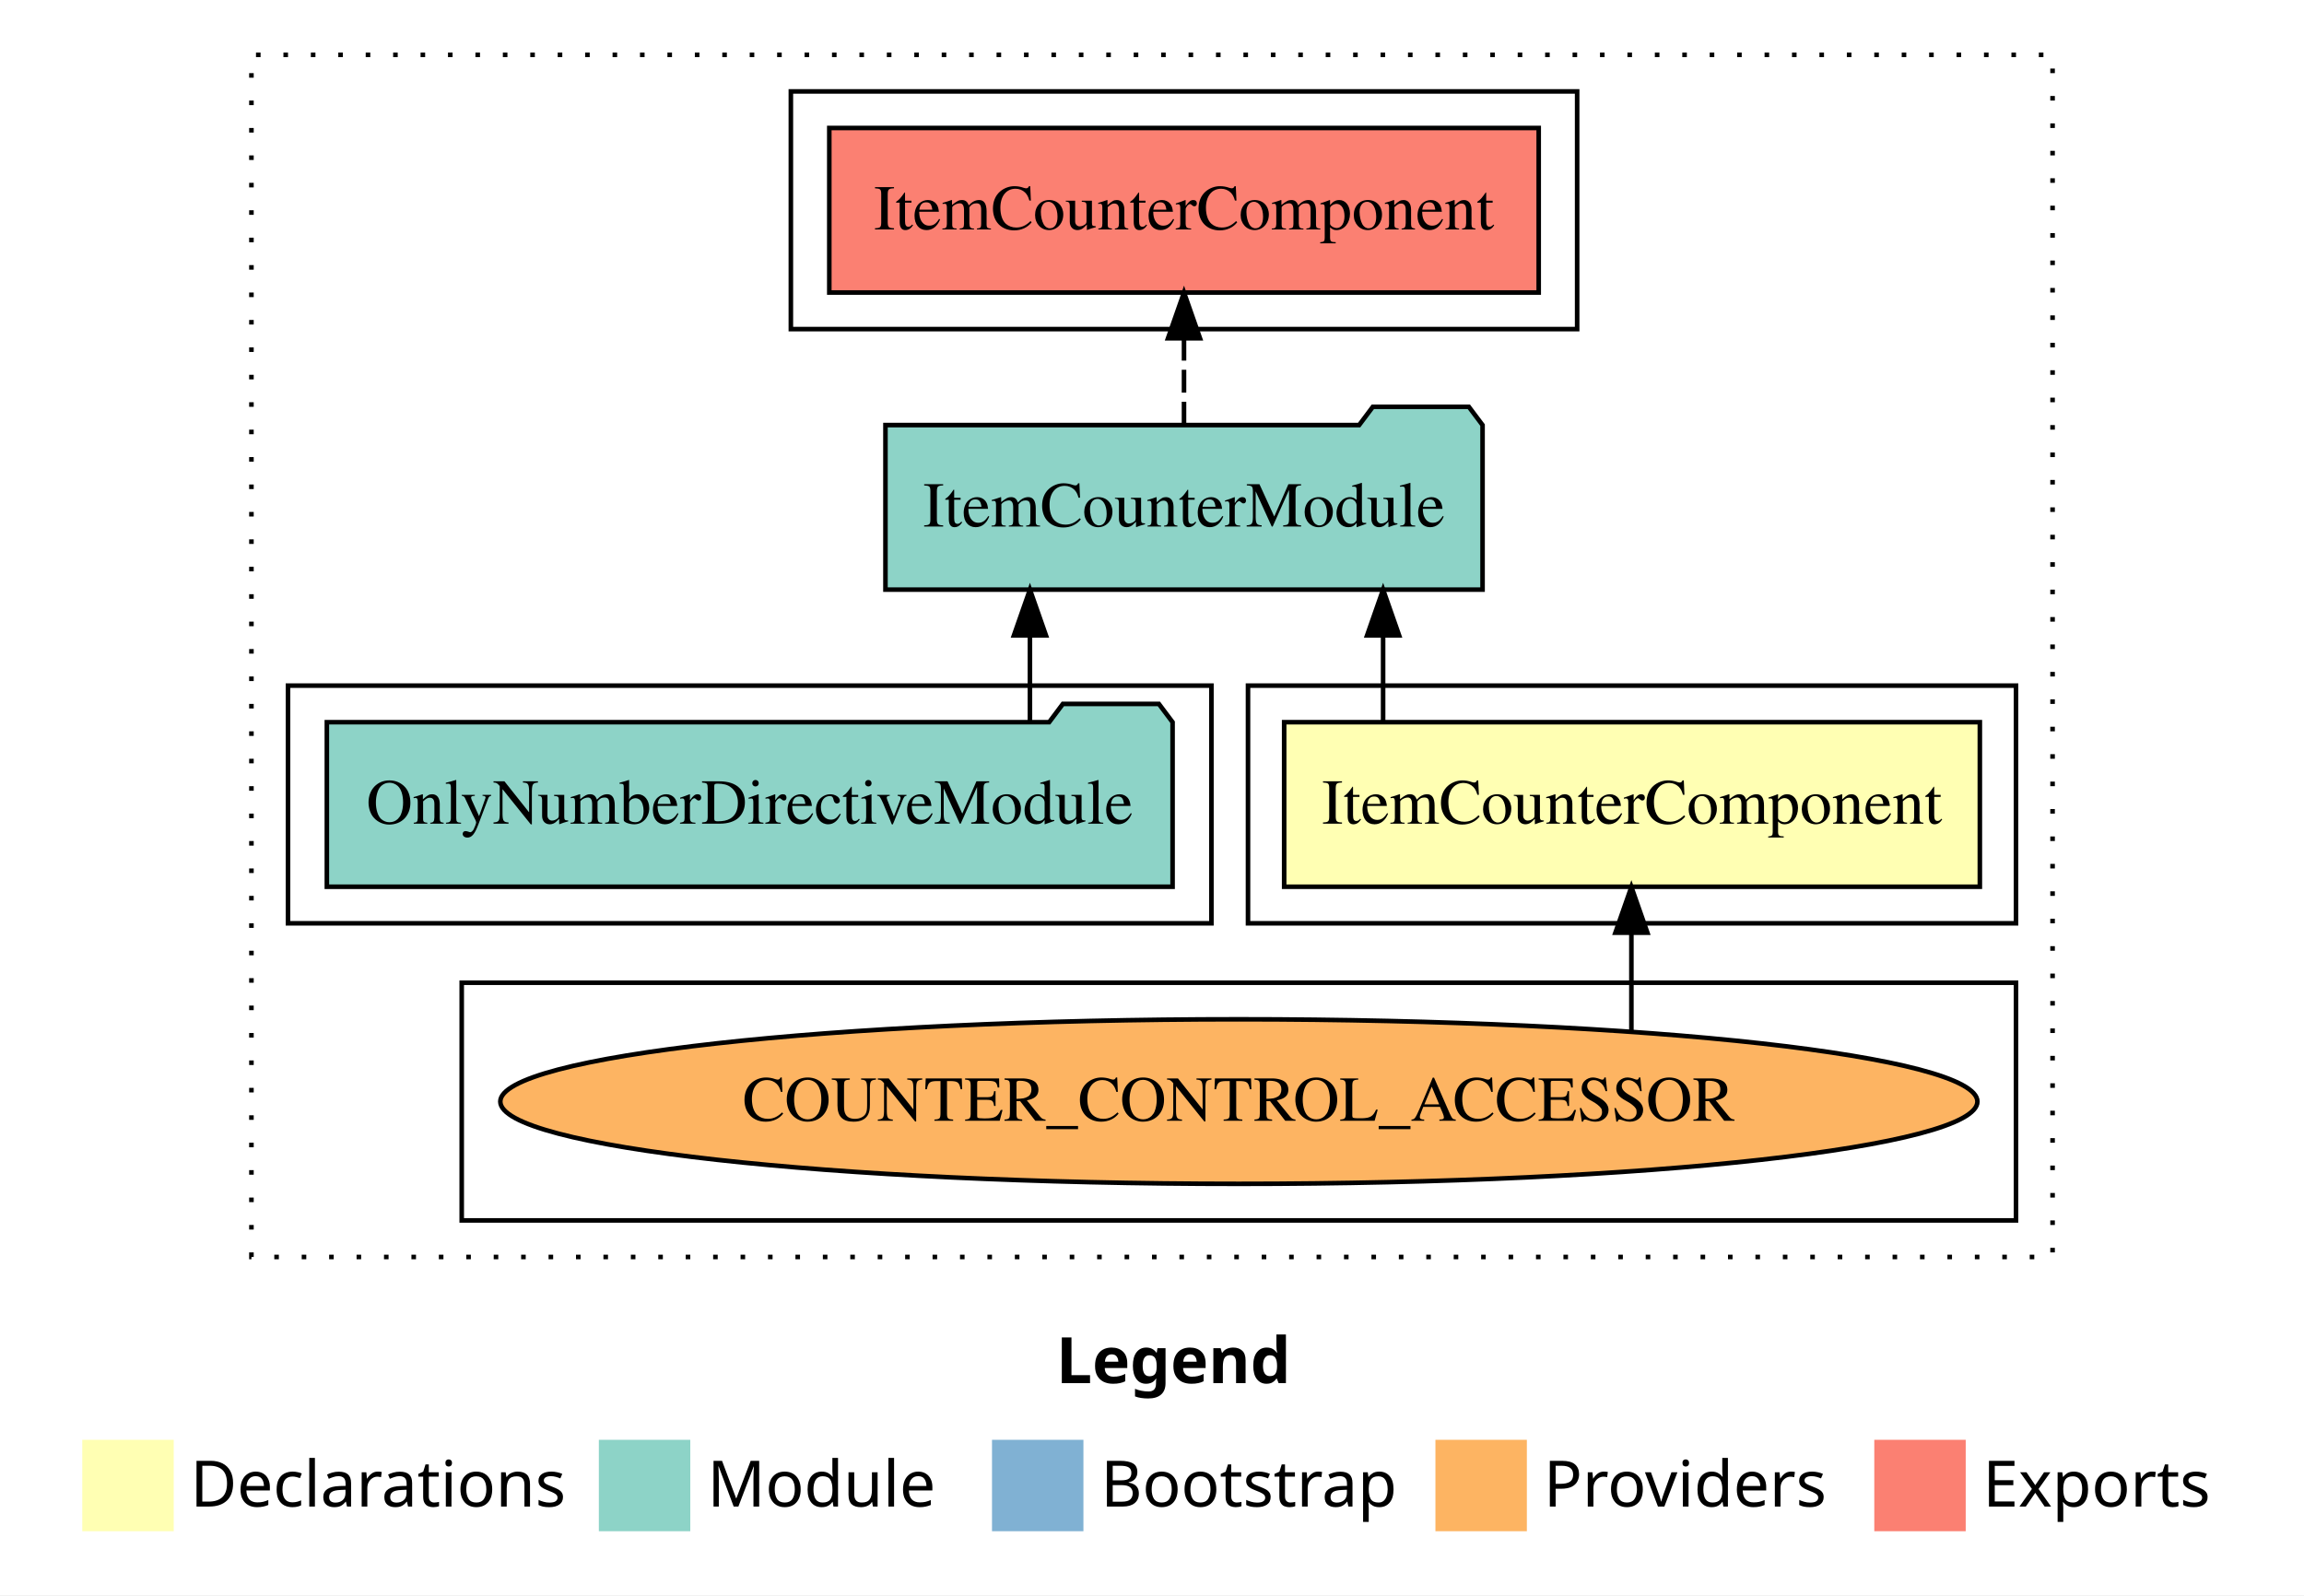
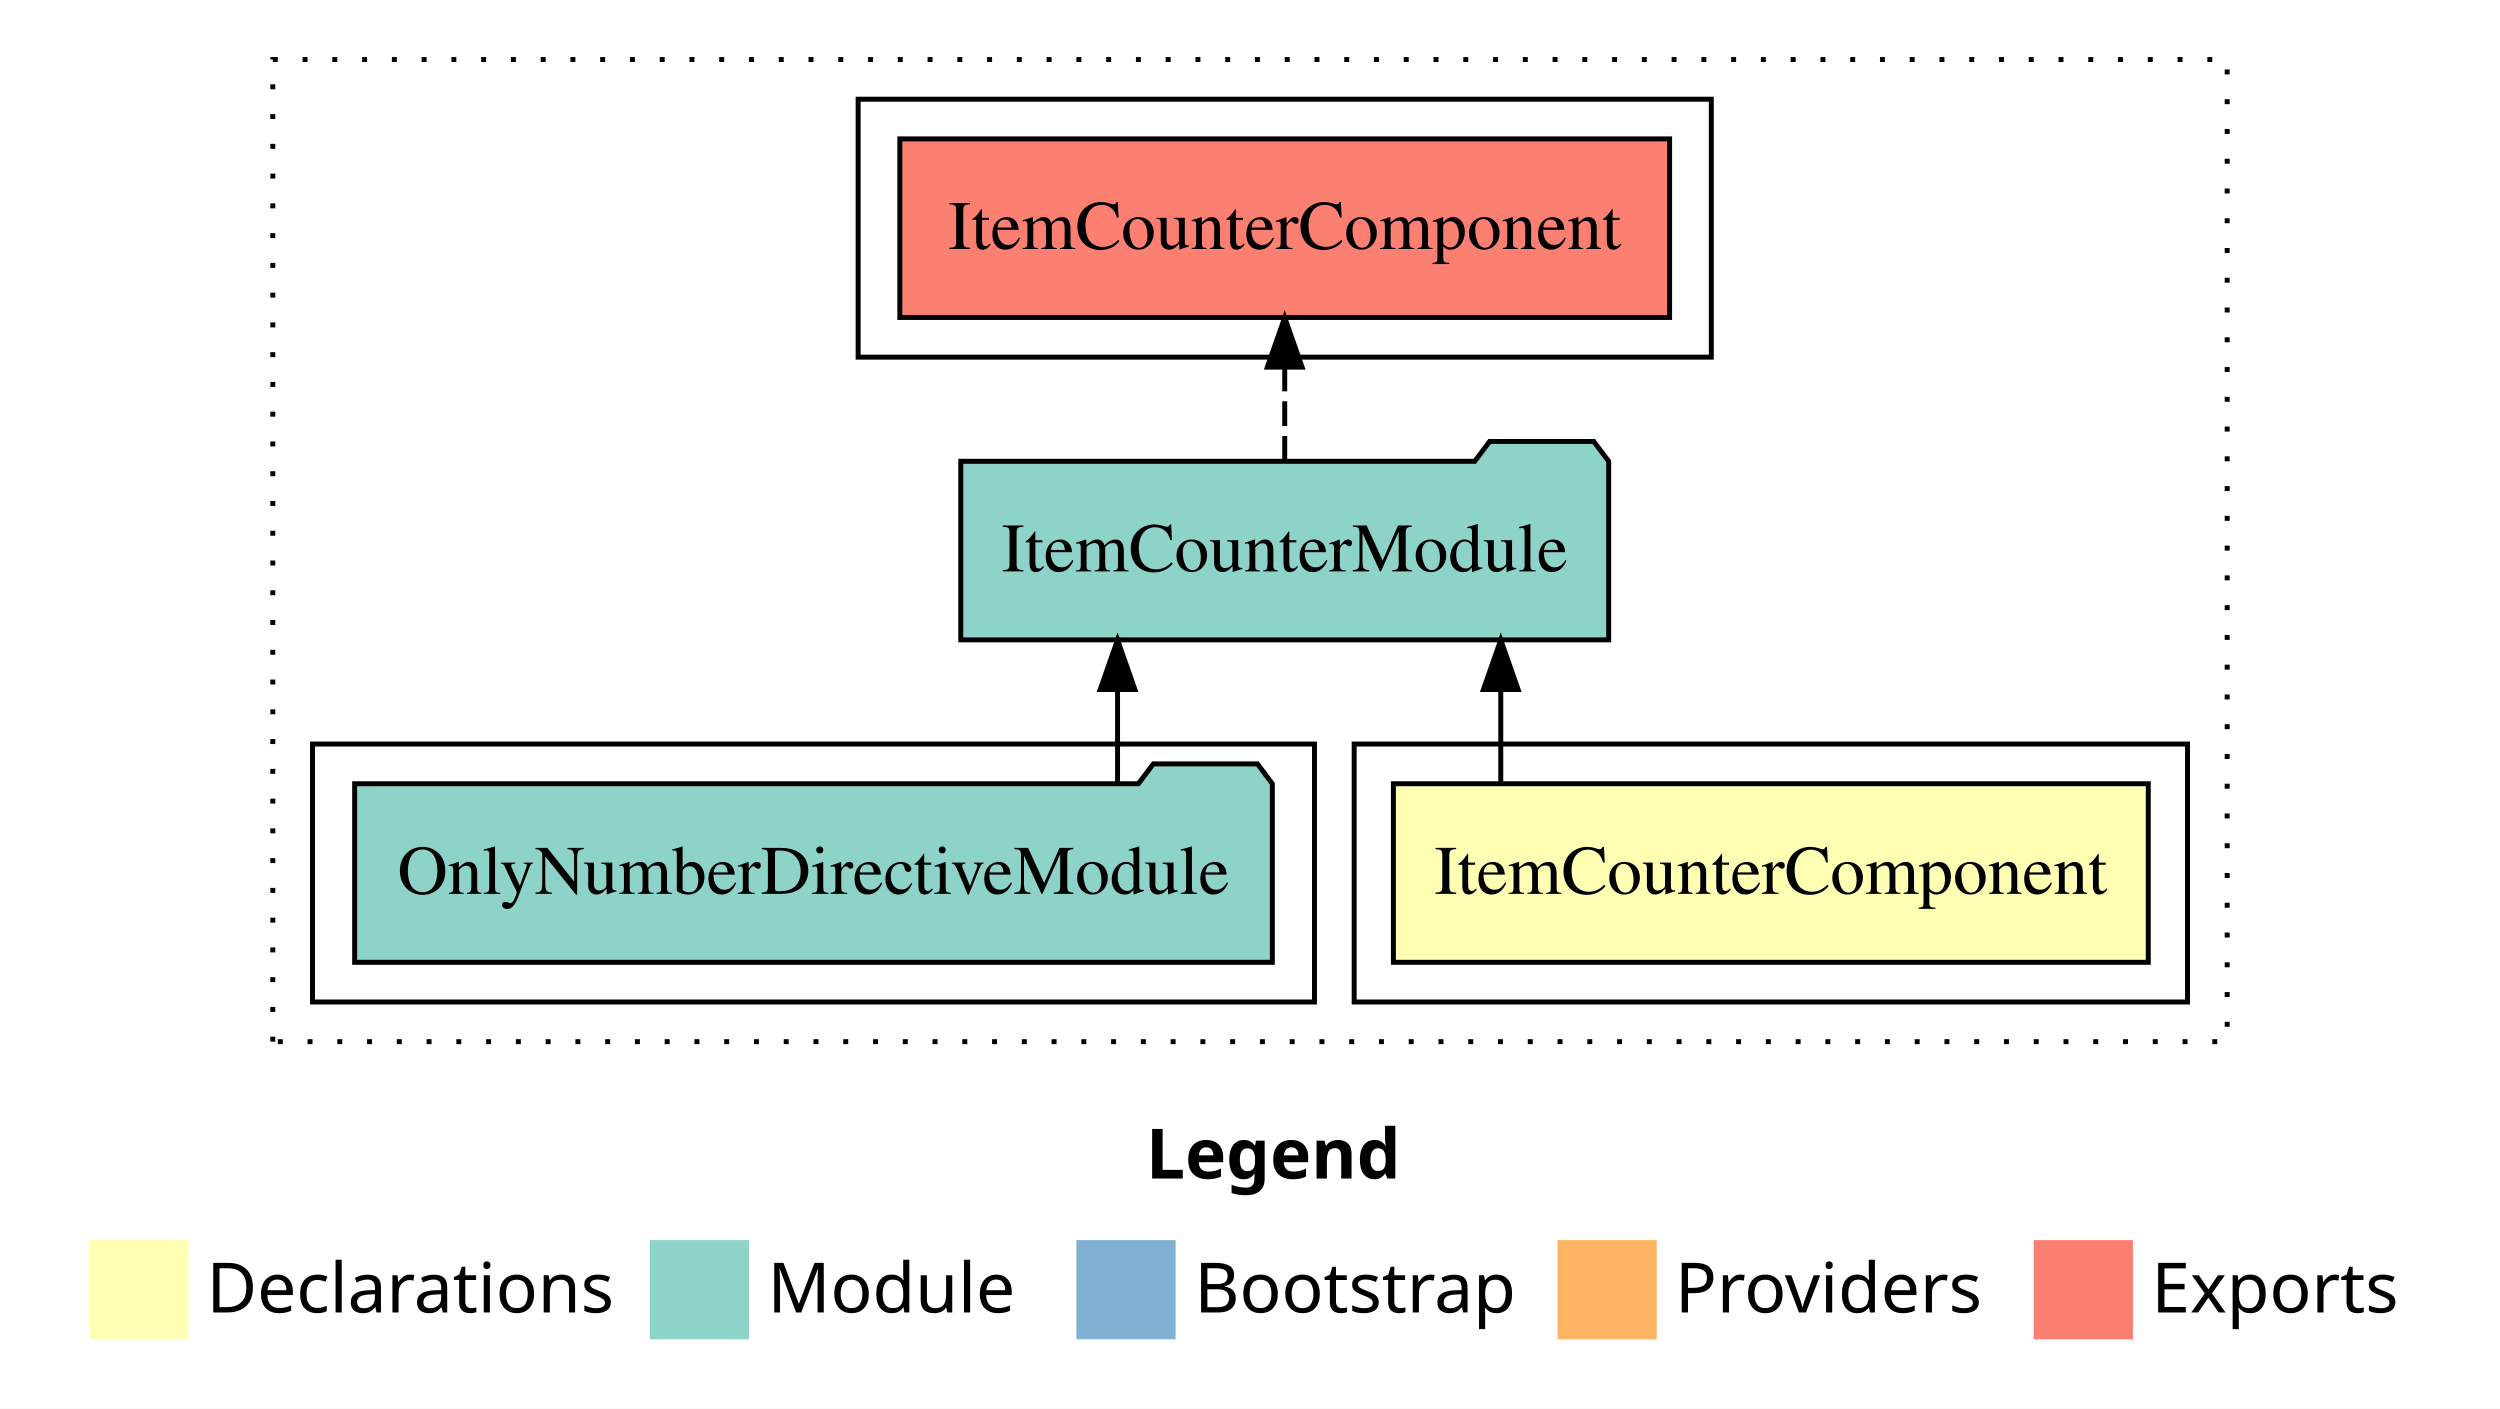
- <svg xmlns="http://www.w3.org/2000/svg" width="504pt" height="349pt" viewBox="0.00 0.00 504.00 349.00">
-   <g id="graph0" class="graph" transform="scale(1 1) rotate(0) translate(4 345)">
-     <polygon fill="#ffffff" stroke="transparent" points="-4,4 -4,-345 500,-345 500,4 -4,4" />
+ <svg xmlns="http://www.w3.org/2000/svg" width="504pt" height="284pt" viewBox="0.00 0.00 504.00 284.00">
+   <g id="graph0" class="graph" transform="scale(1 1) rotate(0) translate(4 280)">
+     <polygon fill="#ffffff" stroke="transparent" points="-4,4 -4,-280 500,-280 500,4 -4,4" />
    <text text-anchor="start" x="227.009" y="-42.4" font-family="sans-serif" font-weight="bold" font-size="14.00" fill="#000000">Legend</text>
    <polygon fill="#ffffb3" stroke="transparent" points="14,-10 14,-30 34,-30 34,-10 14,-10" />
    <text text-anchor="start" x="37.629" y="-15.4" font-family="sans-serif" font-size="14.00" fill="#000000">  Declarations</text>
    <polygon fill="#8dd3c7" stroke="transparent" points="127,-10 127,-30 147,-30 147,-10 127,-10" />
    <text text-anchor="start" x="150.725" y="-15.4" font-family="sans-serif" font-size="14.00" fill="#000000">  Module</text>
    <polygon fill="#80b1d3" stroke="transparent" points="213,-10 213,-30 233,-30 233,-10 213,-10" />
    <text text-anchor="start" x="236.781" y="-15.4" font-family="sans-serif" font-size="14.00" fill="#000000">  Bootstrap</text>
    <polygon fill="#fdb462" stroke="transparent" points="310,-10 310,-30 330,-30 330,-10 310,-10" />
    <text text-anchor="start" x="333.673" y="-15.4" font-family="sans-serif" font-size="14.00" fill="#000000">  Providers</text>
    <polygon fill="#fb8072" stroke="transparent" points="406,-10 406,-30 426,-30 426,-10 406,-10" />
    <text text-anchor="start" x="429.726" y="-15.4" font-family="sans-serif" font-size="14.00" fill="#000000">  Exports</text>
    <g id="clust1" class="cluster">
-       <polygon fill="none" stroke="#000000" stroke-dasharray="1,5" points="51,-70 51,-333 445,-333 445,-70 51,-70" />
+       <polygon fill="none" stroke="#000000" stroke-dasharray="1,5" points="51,-70 51,-268 445,-268 445,-70 51,-70" />
    </g>
    <g id="clust2" class="cluster">
-       <polygon fill="none" stroke="#000000" points="269,-143 269,-195 437,-195 437,-143 269,-143" />
-     </g>
-     <g id="clust3" class="cluster">
-       <polygon fill="none" stroke="#000000" points="97,-78 97,-130 437,-130 437,-78 97,-78" />
+       <polygon fill="none" stroke="#000000" points="269,-78 269,-130 437,-130 437,-78 269,-78" />
    </g>
    <g id="clust4" class="cluster">
-       <polygon fill="none" stroke="#000000" points="59,-143 59,-195 261,-195 261,-143 59,-143" />
+       <polygon fill="none" stroke="#000000" points="59,-78 59,-130 261,-130 261,-78 59,-78" />
    </g>
    <g id="clust5" class="cluster">
-       <polygon fill="none" stroke="#000000" points="169,-273 169,-325 341,-325 341,-273 169,-273" />
+       <polygon fill="none" stroke="#000000" points="169,-208 169,-260 341,-260 341,-208 169,-208" />
    </g>
    <g id="node1" class="node">
-       <polygon fill="#ffffb3" stroke="#000000" points="429.091,-187 276.909,-187 276.909,-151 429.091,-151 429.091,-187" />
-       <text text-anchor="middle" x="353" y="-164.8" font-family="Times,serif" font-size="14.00" fill="#000000">ItemCounterComponent</text>
+       <polygon fill="#ffffb3" stroke="#000000" points="429.091,-122 276.909,-122 276.909,-86 429.091,-86 429.091,-122" />
+       <text text-anchor="middle" x="353" y="-99.8" font-family="Times,serif" font-size="14.00" fill="#000000">ItemCounterComponent</text>
    </g>
    <g id="node2" class="node">
-       <polygon fill="#8dd3c7" stroke="#000000" points="320.309,-252 317.309,-256 296.309,-256 293.309,-252 189.691,-252 189.691,-216 320.309,-216 320.309,-252" />
-       <text text-anchor="middle" x="255" y="-229.8" font-family="Times,serif" font-size="14.00" fill="#000000">ItemCounterModule</text>
+       <polygon fill="#8dd3c7" stroke="#000000" points="320.309,-187 317.309,-191 296.309,-191 293.309,-187 189.691,-187 189.691,-151 320.309,-151 320.309,-187" />
+       <text text-anchor="middle" x="255" y="-164.8" font-family="Times,serif" font-size="14.00" fill="#000000">ItemCounterModule</text>
    </g>
    <g id="edge1" class="edge">
-       <path fill="none" stroke="#000000" d="M298.554,-187.106C298.554,-187.106 298.554,-205.991 298.554,-205.991" />
-       <polygon fill="#000000" stroke="#000000" points="295.054,-205.991 298.554,-215.991 302.054,-205.991 295.054,-205.991" />
+       <path fill="none" stroke="#000000" d="M298.554,-122.106C298.554,-122.106 298.554,-140.991 298.554,-140.991" />
+       <polygon fill="#000000" stroke="#000000" points="295.054,-140.991 298.554,-150.991 302.054,-140.991 295.054,-140.991" />
    </g>
-     <g id="node5" class="node">
-       <polygon fill="#fb8072" stroke="#000000" points="332.592,-317 177.408,-317 177.408,-281 332.592,-281 332.592,-317" />
-       <text text-anchor="middle" x="255" y="-294.8" font-family="Times,serif" font-size="14.00" fill="#000000">ItemCounterComponent </text>
+     <g id="node4" class="node">
+       <polygon fill="#fb8072" stroke="#000000" points="332.592,-252 177.408,-252 177.408,-216 332.592,-216 332.592,-252" />
+       <text text-anchor="middle" x="255" y="-229.8" font-family="Times,serif" font-size="14.00" fill="#000000">ItemCounterComponent </text>
    </g>
-     <g id="edge4" class="edge">
-       <path fill="none" stroke="#000000" stroke-dasharray="5,2" d="M255,-252.106C255,-252.106 255,-270.991 255,-270.991" />
-       <polygon fill="#000000" stroke="#000000" points="251.5,-270.991 255,-280.991 258.5,-270.991 251.5,-270.991" />
+     <g id="edge3" class="edge">
+       <path fill="none" stroke="#000000" stroke-dasharray="5,2" d="M255,-187.106C255,-187.106 255,-205.991 255,-205.991" />
+       <polygon fill="#000000" stroke="#000000" points="251.5,-205.991 255,-215.991 258.5,-205.991 251.5,-205.991" />
    </g>
    <g id="node3" class="node">
-       <ellipse fill="#fdb462" stroke="#000000" cx="267" cy="-104" rx="161.559" ry="18" />
-       <text text-anchor="middle" x="267" y="-99.8" font-family="Times,serif" font-size="14.00" fill="#000000">COUNTER_CONTROL_ACCESSOR</text>
+       <polygon fill="#8dd3c7" stroke="#000000" points="252.503,-122 249.503,-126 228.503,-126 225.503,-122 67.497,-122 67.497,-86 252.503,-86 252.503,-122" />
+       <text text-anchor="middle" x="160" y="-99.8" font-family="Times,serif" font-size="14.00" fill="#000000">OnlyNumberDirectiveModule</text>
    </g>
    <g id="edge2" class="edge">
-       <path fill="none" stroke="#000000" d="M352.867,-119.404C352.867,-119.404 352.867,-140.94 352.867,-140.94" />
-       <polygon fill="#000000" stroke="#000000" points="349.367,-140.94 352.867,-150.94 356.367,-140.94 349.367,-140.94" />
-     </g>
-     <g id="node4" class="node">
-       <polygon fill="#8dd3c7" stroke="#000000" points="252.503,-187 249.503,-191 228.503,-191 225.503,-187 67.497,-187 67.497,-151 252.503,-151 252.503,-187" />
-       <text text-anchor="middle" x="160" y="-164.8" font-family="Times,serif" font-size="14.00" fill="#000000">OnlyNumberDirectiveModule</text>
-     </g>
-     <g id="edge3" class="edge">
-       <path fill="none" stroke="#000000" d="M221.298,-187.106C221.298,-187.106 221.298,-205.991 221.298,-205.991" />
-       <polygon fill="#000000" stroke="#000000" points="217.798,-205.991 221.298,-215.991 224.798,-205.991 217.798,-205.991" />
+       <path fill="none" stroke="#000000" d="M221.298,-122.106C221.298,-122.106 221.298,-140.991 221.298,-140.991" />
+       <polygon fill="#000000" stroke="#000000" points="217.798,-140.991 221.298,-150.991 224.798,-140.991 217.798,-140.991" />
    </g>
  </g>
</svg>
